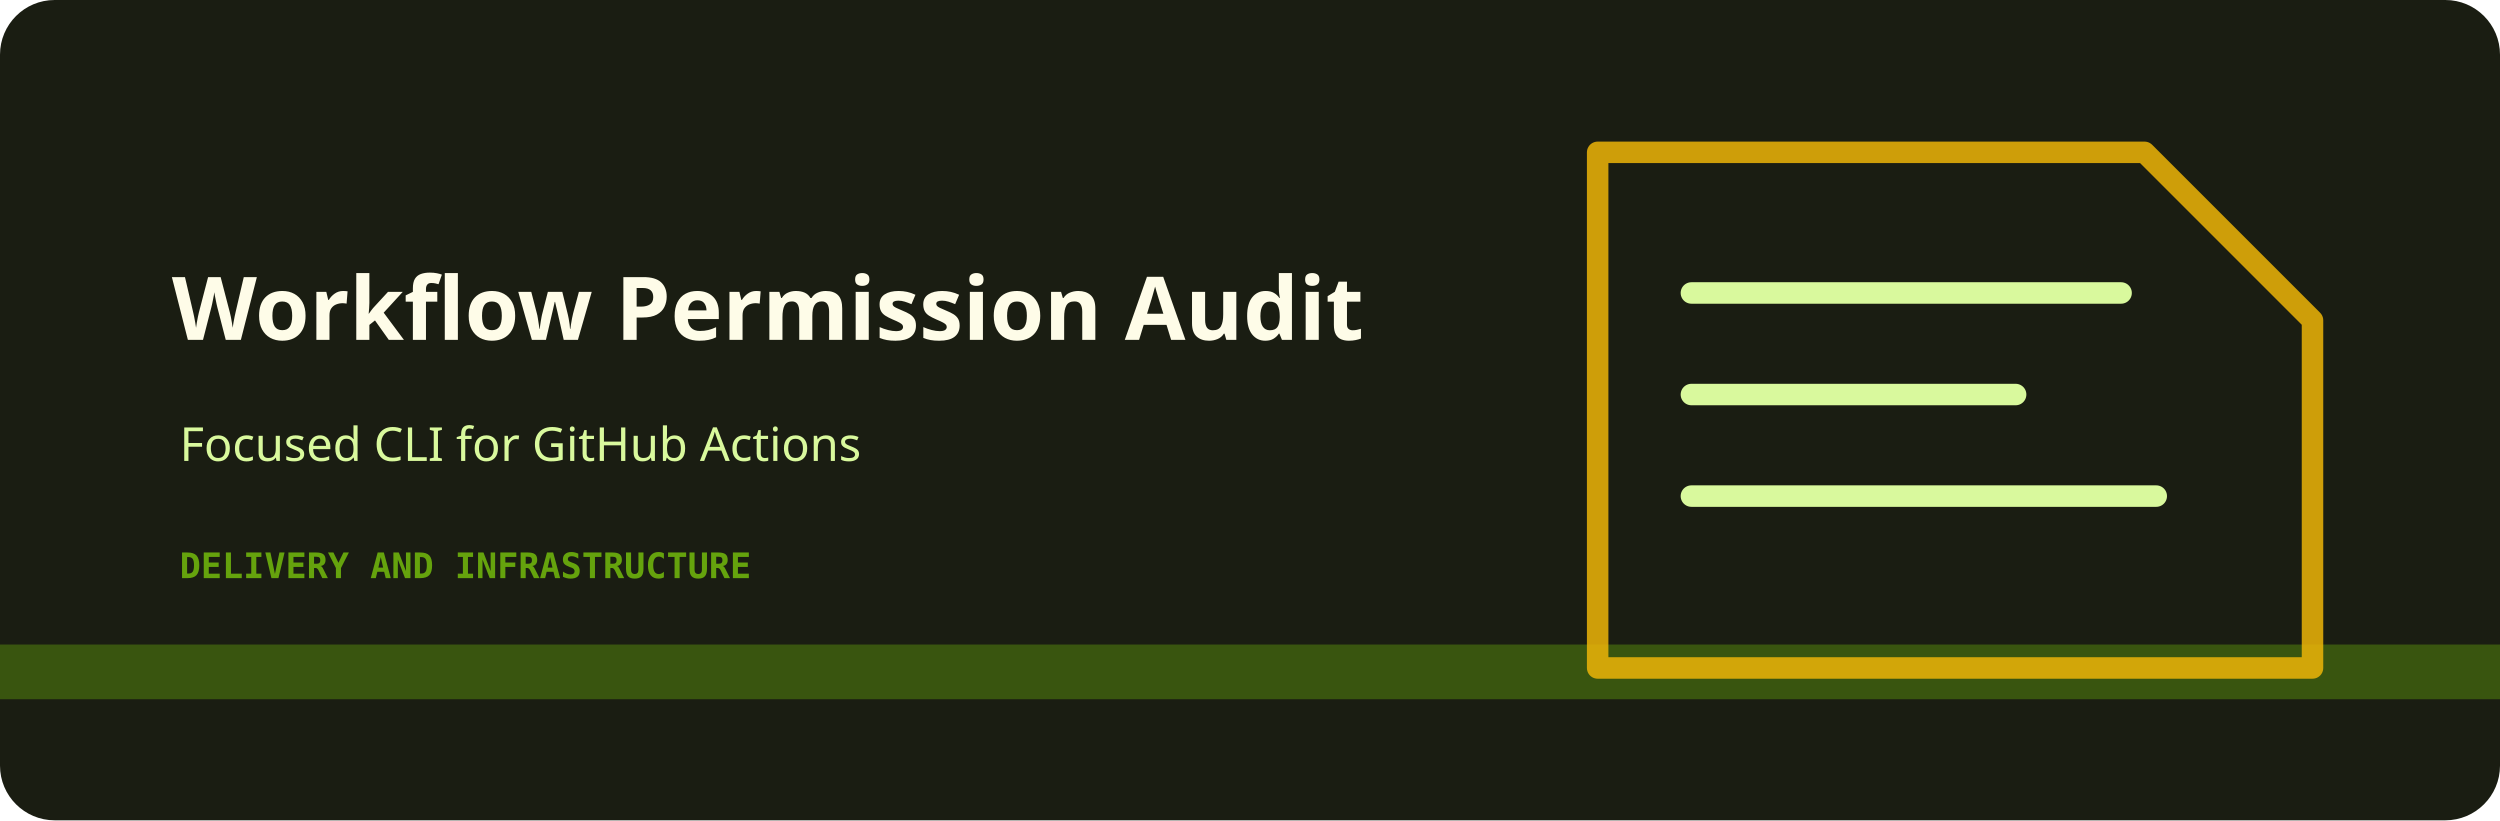
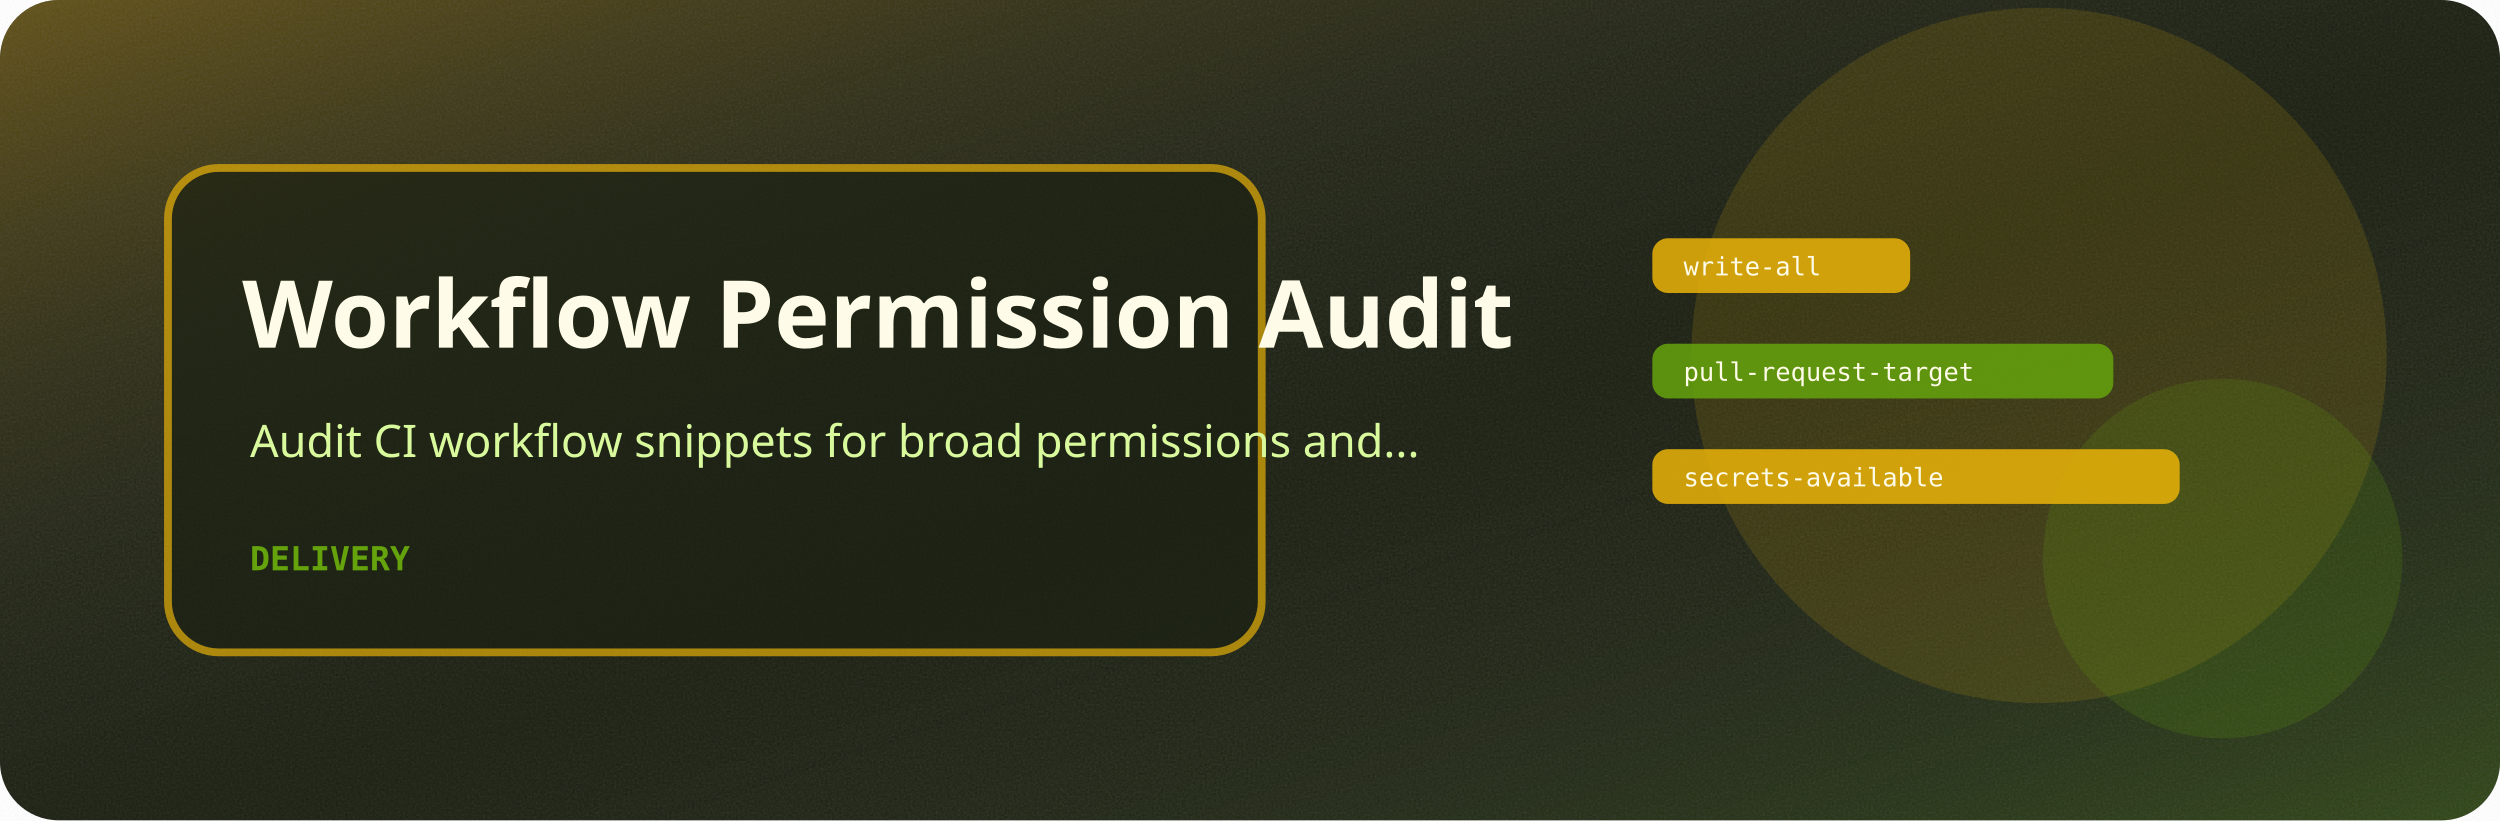
<svg xmlns="http://www.w3.org/2000/svg" width="1280" height="420" viewBox="0 0 1280 420" fill="none" role="img" aria-label="Workflow Permission Audit cover">
-   <rect width="1280" height="420" rx="28" fill="#1a1d12" />
-   <path d="M0 344h1280" stroke="#65a30d" stroke-width="28" opacity=".42" />
-   <path d="M818 78l280 0 86 86v178H818z" fill="none" stroke="#eab308" stroke-width="11" stroke-linejoin="round" opacity=".86" />
-   <path d="M866 150h220M866 202h166M866 254h238" stroke="#d9f99d" stroke-width="11" stroke-linecap="round" />
-   <text x="88" y="174" fill="#fefce8" font-family="DM Sans, ui-sans-serif, system-ui" font-size="45" font-weight="900">Workflow Permission Audit</text>
-   <text x="92" y="236" fill="#d9f99d" font-family="DM Sans, ui-sans-serif, system-ui" font-size="24">Focused CLI for GitHub Actions</text>
-   <text x="92" y="296" fill="#65a30d" font-family="ui-monospace, SFMono-Regular, Menlo, monospace" font-size="18" font-weight="700">DELIVERY AND INFRASTRUCTURE</text>
+   <defs>
+     <linearGradient id="g" x1="0" x2="1" y1="0" y2="1">
+       <stop offset="0" stop-color="#eab308" stop-opacity=".34" />
+       <stop offset=".54" stop-color="#1b2012" stop-opacity="0" />
+       <stop offset="1" stop-color="#65a30d" stop-opacity=".30" />
+     </linearGradient>
+     <filter id="grain" x="-20%" y="-20%" width="140%" height="140%">
+       <feTurbulence type="fractalNoise" baseFrequency=".85" numOctaves="2" seed="10" result="noise" />
+       <feColorMatrix type="saturate" values="0" />
+       <feComponentTransfer>
+         <feFuncA type="table" tableValues="0 .10" />
+       </feComponentTransfer>
+       <feBlend mode="soft-light" in2="SourceGraphic" />
+     </filter>
+   </defs>
+   <rect width="1280" height="420" rx="30" fill="#1b2012" />
+   <rect width="1280" height="420" rx="30" fill="url(#g)" filter="url(#grain)" />
+   <circle cx="1044" cy="182" r="178" fill="#eab308" opacity=".14" />
+   <circle cx="1138" cy="286" r="92" fill="#65a30d" opacity=".18" />
+   <rect x="86" y="86" width="560" height="248" rx="26" fill="#1b2012" opacity=".68" stroke="#eab308" stroke-width="4" />
+   <text x="124" y="178" fill="#fefce8" font-family="Sora, ui-sans-serif, system-ui" font-size="48" font-weight="850">Workflow Permission Audit</text>
+   <text x="128" y="234" fill="#d9f99d" font-family="Sora, ui-sans-serif, system-ui" font-size="23">Audit CI workflow snippets for broad permissions and...</text>
+   <text x="128" y="292" fill="#65a30d" font-family="ui-monospace, SFMono-Regular, Menlo, monospace" font-size="17" font-weight="800">DELIVERY</text>
+   <rect x="846" y="122" width="132" height="28" rx="8" fill="#eab308" opacity=".85" />
+   <text x="862" y="141" fill="#fefce8" font-family="ui-monospace, SFMono-Regular, Menlo, monospace" font-size="13">write-all</text>
+   <rect x="846" y="176" width="236" height="28" rx="8" fill="#65a30d" opacity=".85" />
+   <text x="862" y="195" fill="#fefce8" font-family="ui-monospace, SFMono-Regular, Menlo, monospace" font-size="13">pull-request-target</text>
+   <rect x="846" y="230" width="270" height="28" rx="8" fill="#eab308" opacity=".85" />
+   <text x="862" y="249" fill="#fefce8" font-family="ui-monospace, SFMono-Regular, Menlo, monospace" font-size="13">secrets-available</text>
</svg>
